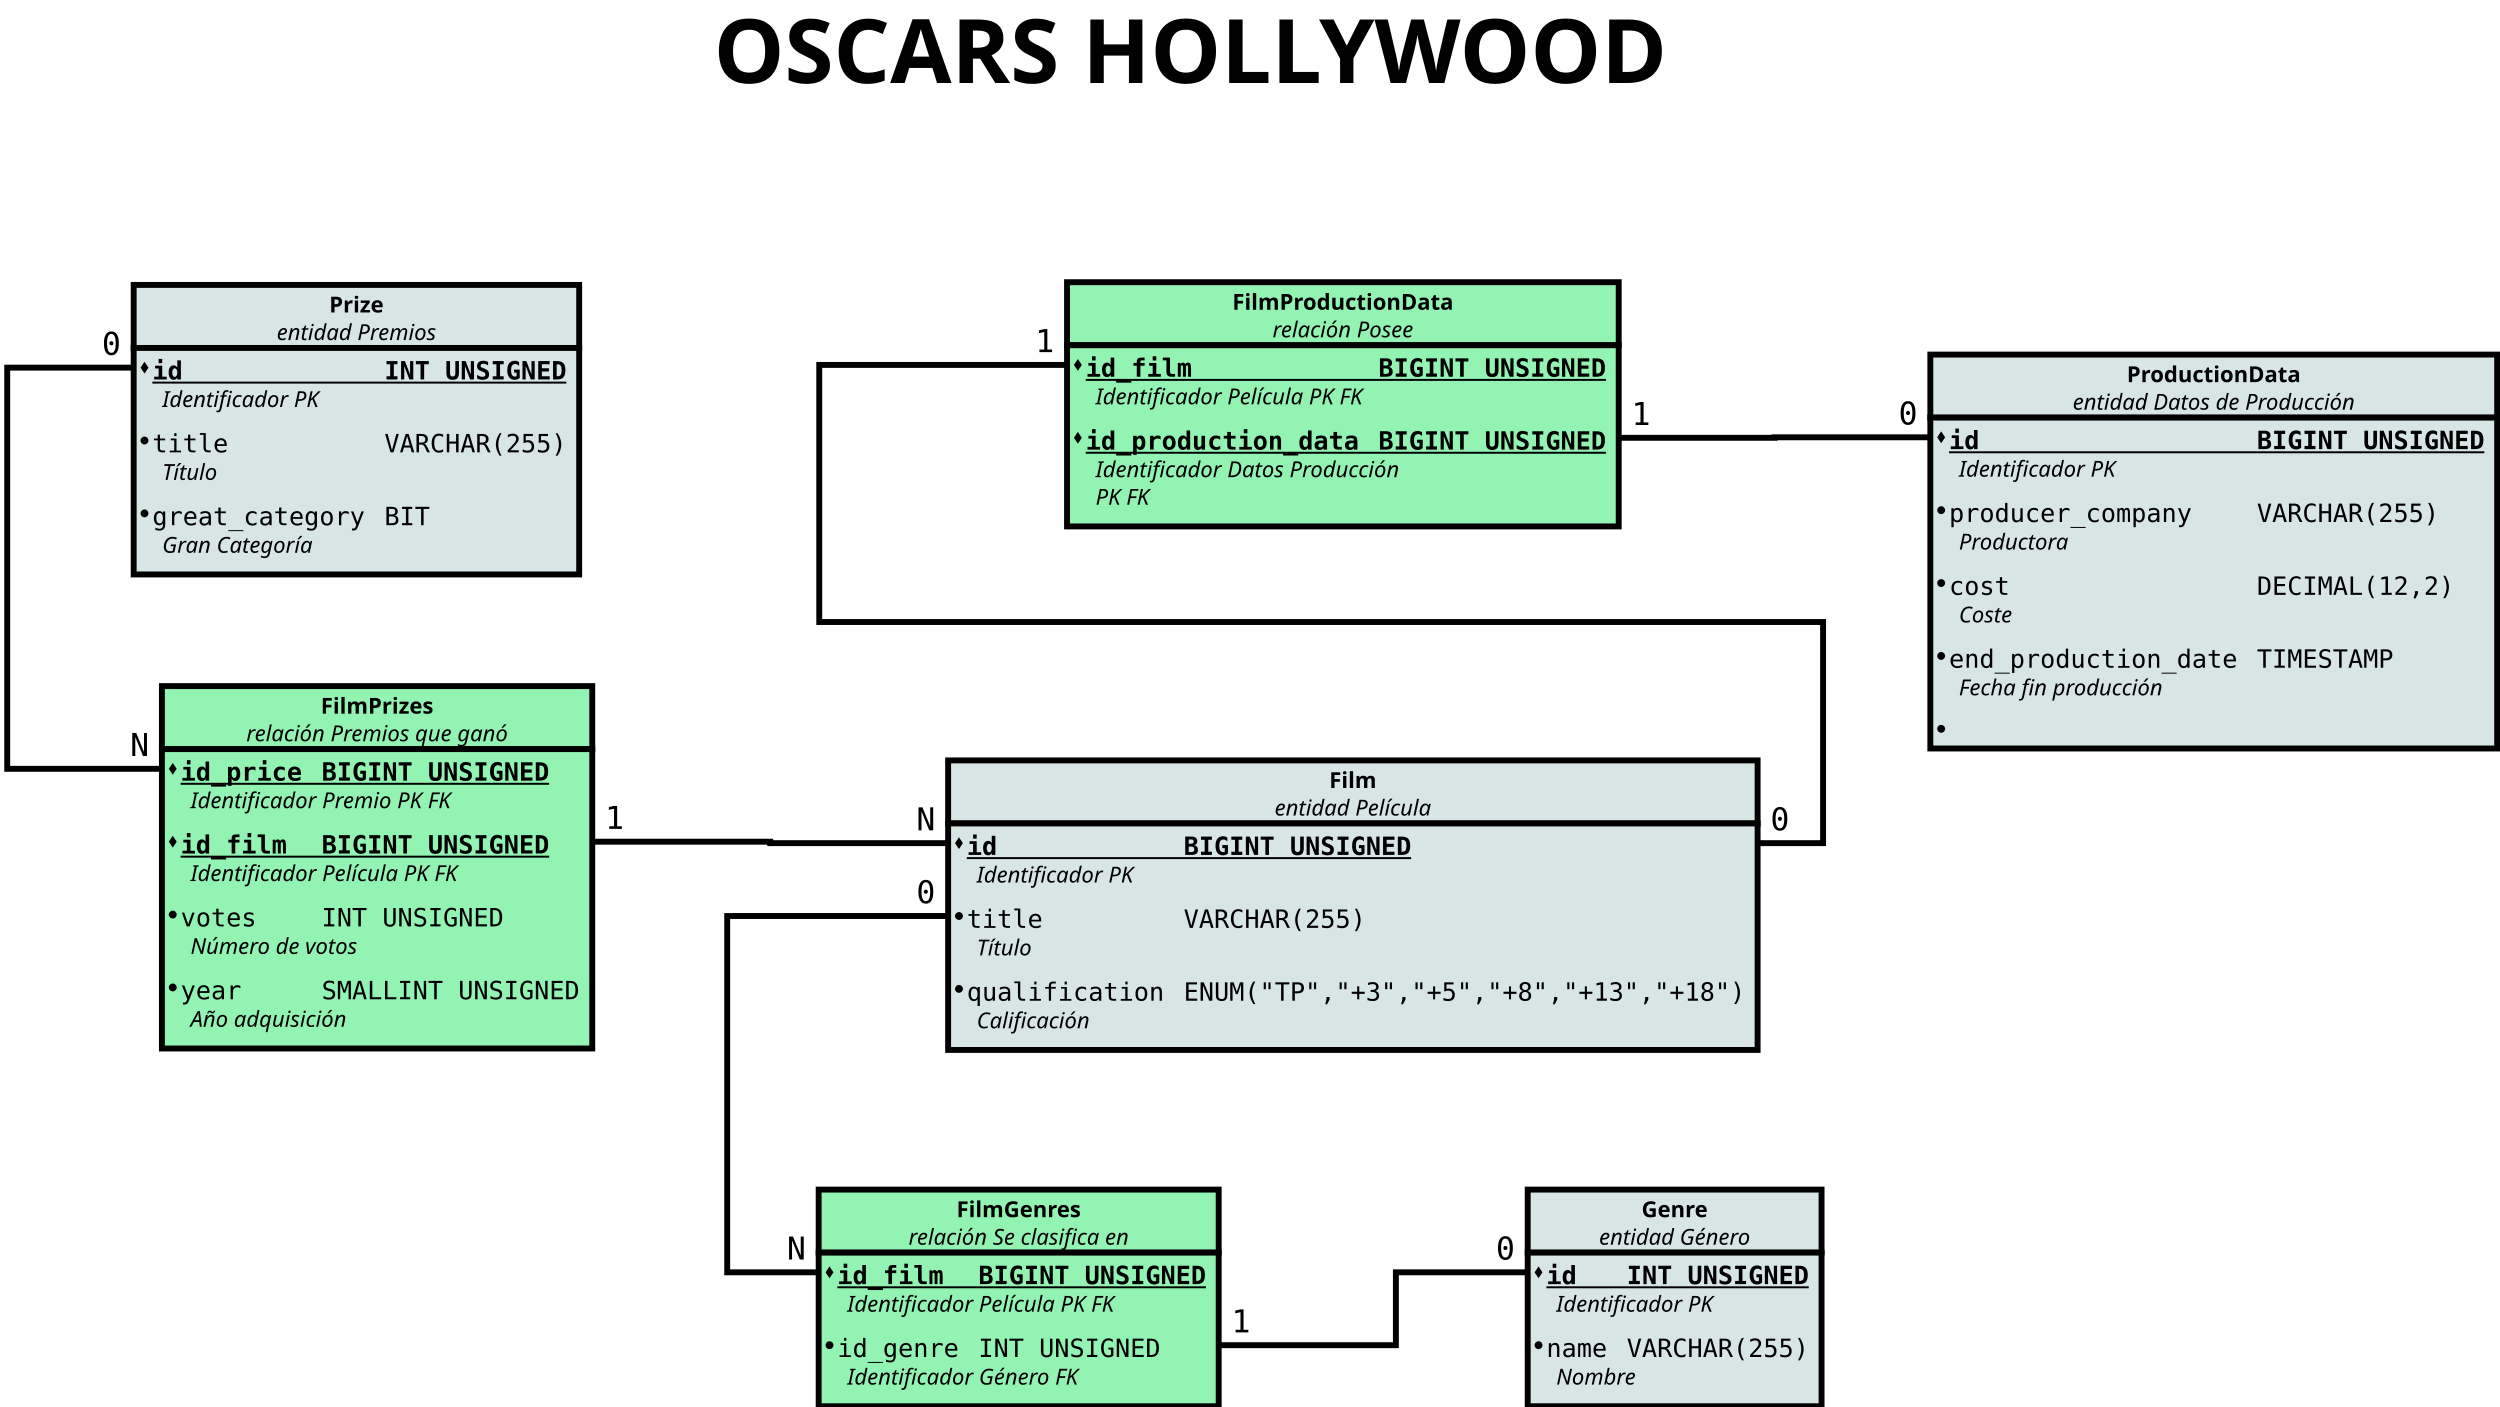
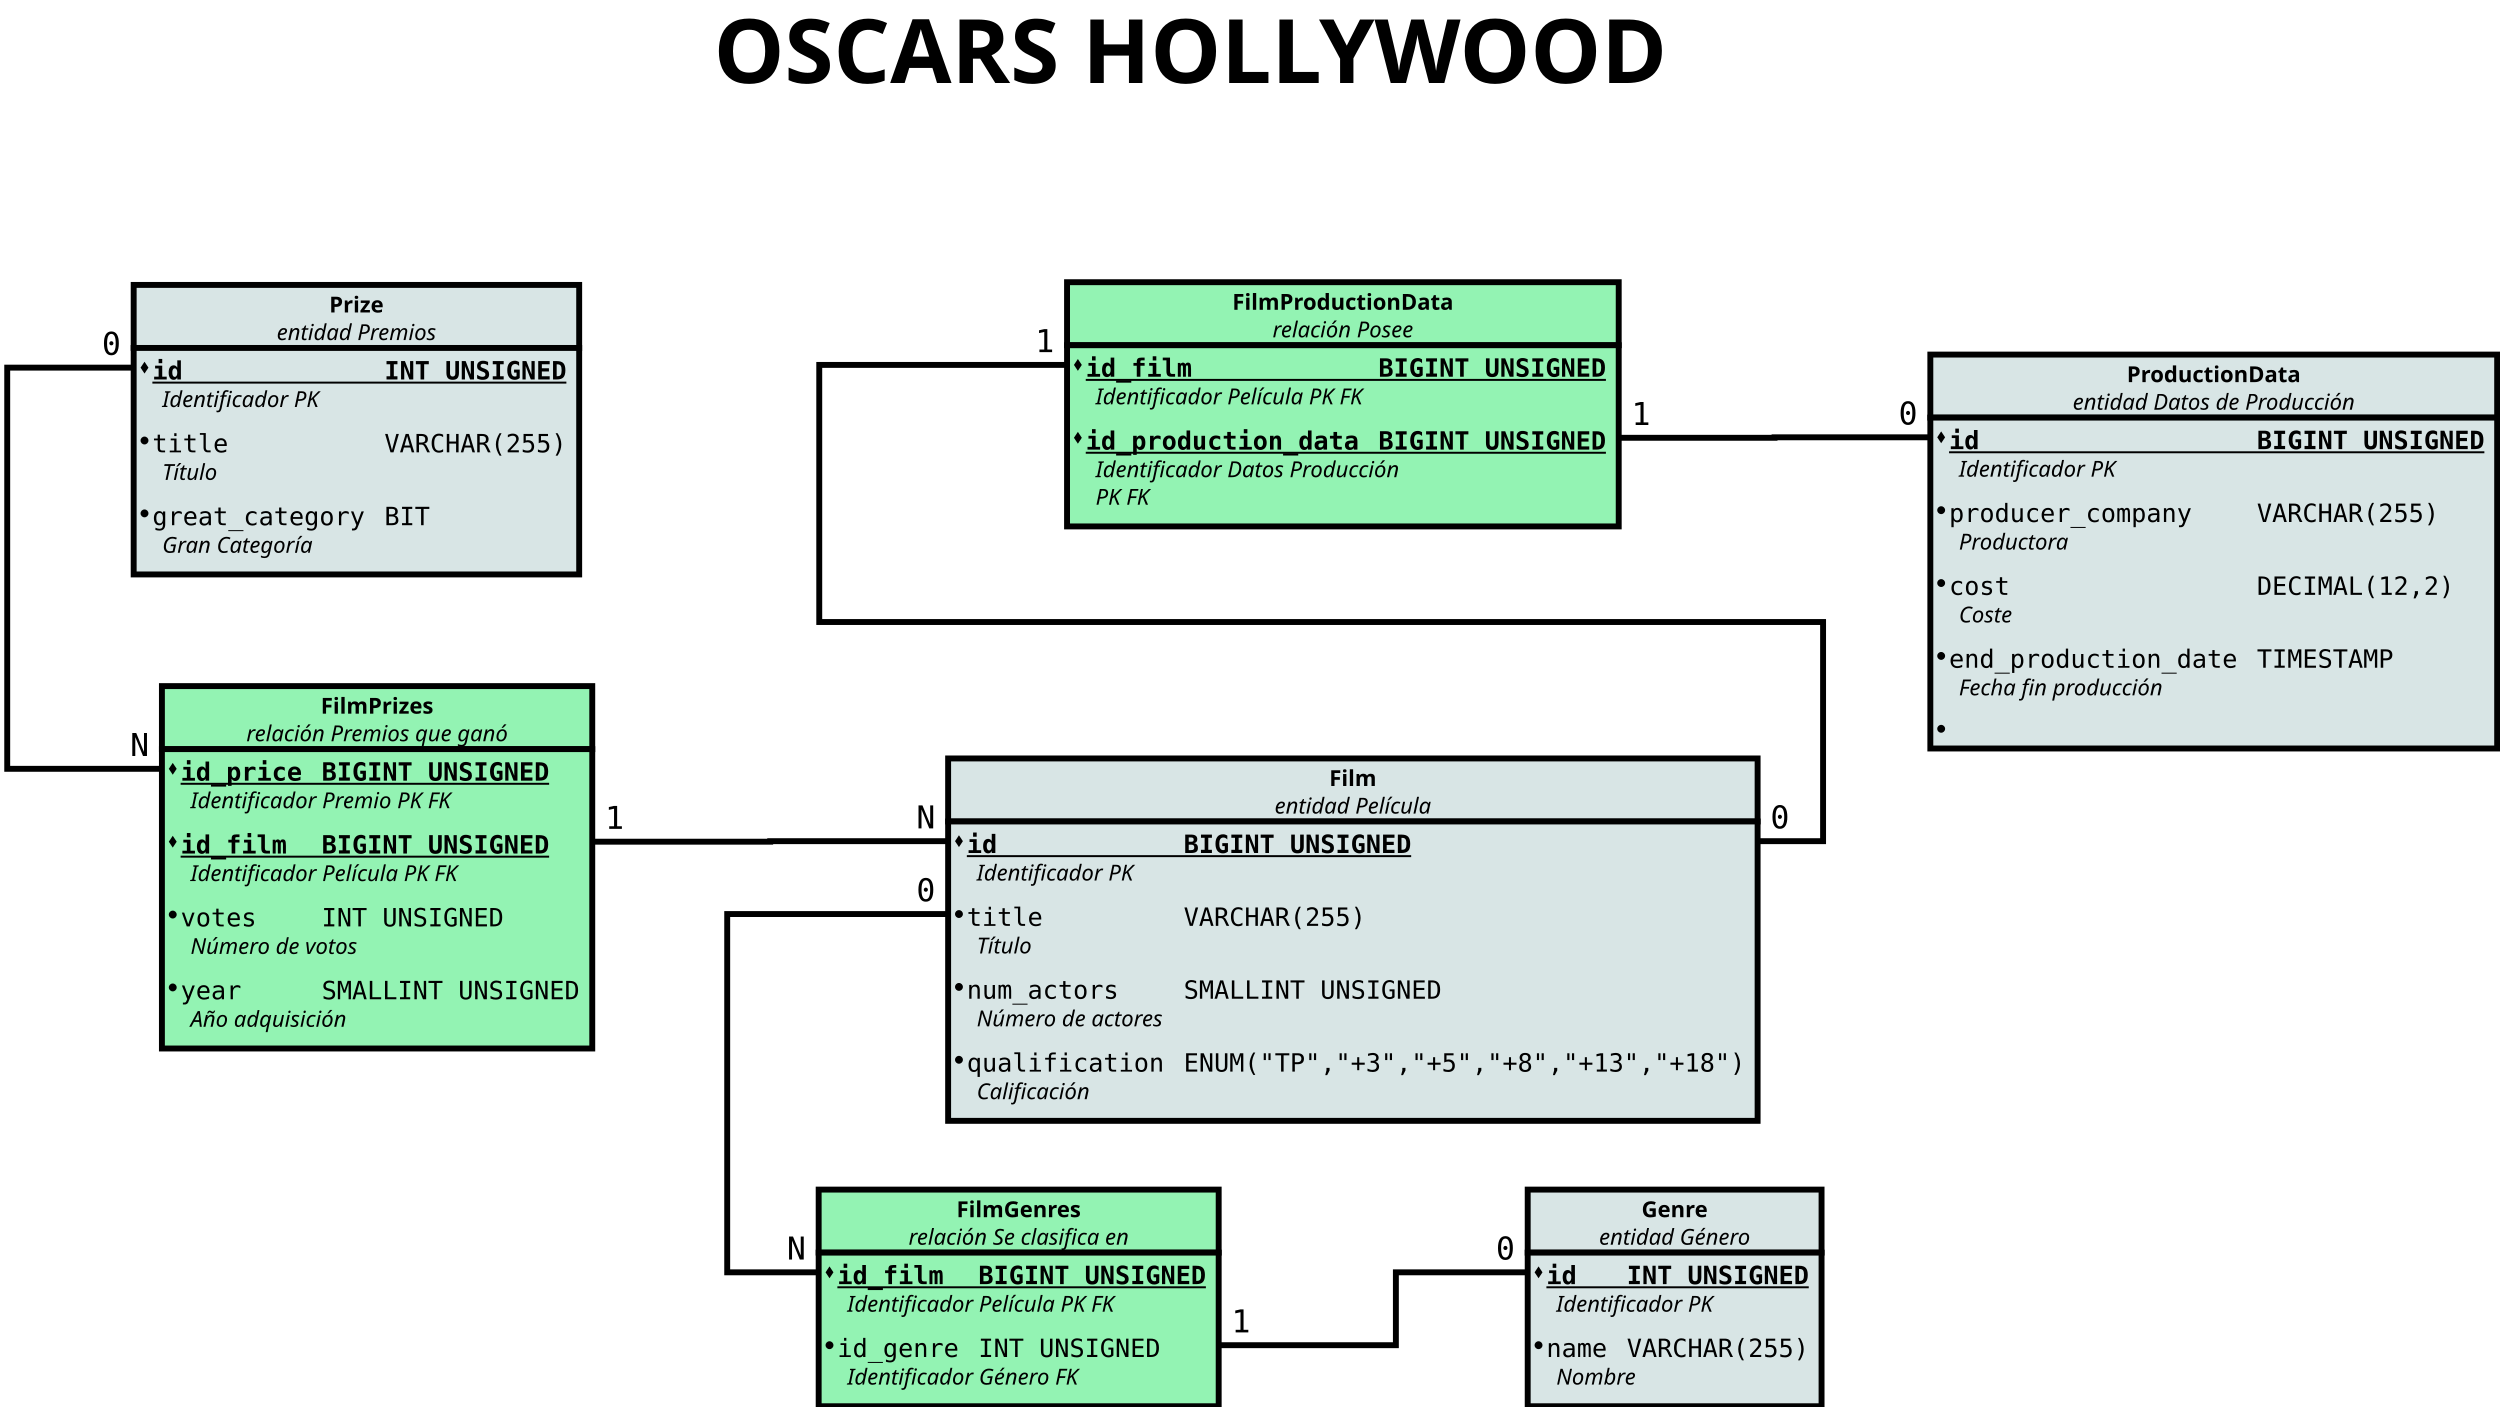
<svg xmlns="http://www.w3.org/2000/svg" width="64cm" height="36cm" viewBox="126 36 1266 714">
  <g id="Background">
    <g>
      <rect style="fill: #93f3b3; fill-opacity: 1; stroke-opacity: 1; stroke-width: 3; stroke: #000000" x="206.542" y="384.356" width="218.5" height="32" />
      <text font-size="11.2" style="fill: #000000; fill-opacity: 1; stroke: none;text-anchor:middle;font-family:sans-serif;font-style:normal;font-weight:700" x="315.792" y="398.356">FilmPrizes</text>
      <text font-size="11.2" style="fill: #000000; fill-opacity: 1; stroke: none;text-anchor:middle;font-family:sans-serif;font-style:italic;font-weight:normal" x="315.792" y="412.356">relación Premios que ganó</text>
      <rect style="fill: #93f3b3; fill-opacity: 1; stroke-opacity: 1; stroke-width: 3; stroke: #000000" x="206.542" y="416.356" width="218.5" height="152" />
      <polygon style="fill: #000000; fill-opacity: 1; stroke: none" fill-rule="evenodd" points="210.042,426.356 212.042,429.356 214.042,426.356 212.042,423.356 " />
      <text font-size="12.8" style="fill: #000000; fill-opacity: 1; stroke: none;text-anchor:start;font-family:monospace;font-style:normal;font-weight:700" x="216.042" y="432.356">id_price</text>
      <text font-size="12.8" style="fill: #000000; fill-opacity: 1; stroke: none;text-anchor:start;font-family:monospace;font-style:normal;font-weight:700" x="287.642" y="432.356">BIGINT UNSIGNED</text>
      <line style="fill: none; stroke-opacity: 1; stroke-width: 1; stroke: #000000" x1="216.042" y1="433.956" x2="403.142" y2="433.956" />
      <text font-size="11.2" style="fill: #000000; fill-opacity: 1; stroke: none;text-anchor:start;font-family:sans-serif;font-style:italic;font-weight:normal" x="221.042" y="446.356">Identificador Premio         PK FK</text>
      <polygon style="fill: #000000; fill-opacity: 1; stroke: none" fill-rule="evenodd" points="210.042,463.356 212.042,466.356 214.042,463.356 212.042,460.356 " />
      <text font-size="12.8" style="fill: #000000; fill-opacity: 1; stroke: none;text-anchor:start;font-family:monospace;font-style:normal;font-weight:700" x="216.042" y="469.356">id_film</text>
      <text font-size="12.8" style="fill: #000000; fill-opacity: 1; stroke: none;text-anchor:start;font-family:monospace;font-style:normal;font-weight:700" x="287.642" y="469.356">BIGINT UNSIGNED</text>
      <line style="fill: none; stroke-opacity: 1; stroke-width: 1; stroke: #000000" x1="216.042" y1="470.956" x2="403.142" y2="470.956" />
      <text font-size="11.2" style="fill: #000000; fill-opacity: 1; stroke: none;text-anchor:start;font-family:sans-serif;font-style:italic;font-weight:normal" x="221.042" y="483.356">Identificador Película        PK FK</text>
      <ellipse style="fill: #000000; fill-opacity: 1; stroke: none" cx="212.042" cy="500.356" rx="2" ry="2" />
      <text font-size="12.8" style="fill: #000000; fill-opacity: 1; stroke: none;text-anchor:start;font-family:monospace;font-style:normal;font-weight:normal" x="216.042" y="506.356">votes</text>
      <text font-size="12.8" style="fill: #000000; fill-opacity: 1; stroke: none;text-anchor:start;font-family:monospace;font-style:normal;font-weight:normal" x="287.642" y="506.356">INT UNSIGNED</text>
      <text font-size="11.2" style="fill: #000000; fill-opacity: 1; stroke: none;text-anchor:start;font-family:sans-serif;font-style:italic;font-weight:normal" x="221.042" y="520.356">Número de votos</text>
      <ellipse style="fill: #000000; fill-opacity: 1; stroke: none" cx="212.042" cy="537.356" rx="2" ry="2" />
      <text font-size="12.8" style="fill: #000000; fill-opacity: 1; stroke: none;text-anchor:start;font-family:monospace;font-style:normal;font-weight:normal" x="216.042" y="543.356">year</text>
      <text font-size="12.8" style="fill: #000000; fill-opacity: 1; stroke: none;text-anchor:start;font-family:monospace;font-style:normal;font-weight:normal" x="287.642" y="543.356">SMALLINT UNSIGNED</text>
      <text font-size="11.2" style="fill: #000000; fill-opacity: 1; stroke: none;text-anchor:start;font-family:sans-serif;font-style:italic;font-weight:normal" x="221.042" y="557.356">Año adquisición</text>
    </g>
    <g>
-       <rect style="fill: #d8e5e5; fill-opacity: 1; stroke-opacity: 1; stroke-width: 3; stroke: #000000" x="605.73" y="422.09" width="411" height="32" />
-       <text font-size="11.2" style="fill: #000000; fill-opacity: 1; stroke: none;text-anchor:middle;font-family:sans-serif;font-style:normal;font-weight:700" x="811.23" y="436.09">Film</text>
-       <text font-size="11.2" style="fill: #000000; fill-opacity: 1; stroke: none;text-anchor:middle;font-family:sans-serif;font-style:italic;font-weight:normal" x="811.23" y="450.09">entidad Película</text>
-       <rect style="fill: #d8e5e5; fill-opacity: 1; stroke-opacity: 1; stroke-width: 3; stroke: #000000" x="605.73" y="454.09" width="411" height="115" />
-       <polygon style="fill: #000000; fill-opacity: 1; stroke: none" fill-rule="evenodd" points="609.23,464.09 611.23,467.09 613.23,464.09 611.23,461.09 " />
-       <text font-size="12.8" style="fill: #000000; fill-opacity: 1; stroke: none;text-anchor:start;font-family:monospace;font-style:normal;font-weight:700" x="615.23" y="470.09">id</text>
-       <text font-size="12.8" style="fill: #000000; fill-opacity: 1; stroke: none;text-anchor:start;font-family:monospace;font-style:normal;font-weight:700" x="725.33" y="470.09">BIGINT UNSIGNED</text>
-       <line style="fill: none; stroke-opacity: 1; stroke-width: 1; stroke: #000000" x1="615.23" y1="471.69" x2="840.83" y2="471.69" />
-       <text font-size="11.2" style="fill: #000000; fill-opacity: 1; stroke: none;text-anchor:start;font-family:sans-serif;font-style:italic;font-weight:normal" x="620.23" y="484.09">Identificador          PK</text>
-       <ellipse style="fill: #000000; fill-opacity: 1; stroke: none" cx="611.23" cy="501.09" rx="2" ry="2" />
-       <text font-size="12.8" style="fill: #000000; fill-opacity: 1; stroke: none;text-anchor:start;font-family:monospace;font-style:normal;font-weight:normal" x="615.23" y="507.09">title</text>
-       <text font-size="12.8" style="fill: #000000; fill-opacity: 1; stroke: none;text-anchor:start;font-family:monospace;font-style:normal;font-weight:normal" x="725.33" y="507.09">VARCHAR(255)</text>
-       <text font-size="11.2" style="fill: #000000; fill-opacity: 1; stroke: none;text-anchor:start;font-family:sans-serif;font-style:italic;font-weight:normal" x="620.23" y="521.09">Título</text>
-       <ellipse style="fill: #000000; fill-opacity: 1; stroke: none" cx="611.23" cy="538.09" rx="2" ry="2" />
-       <text font-size="12.8" style="fill: #000000; fill-opacity: 1; stroke: none;text-anchor:start;font-family:monospace;font-style:normal;font-weight:normal" x="615.23" y="544.09">qualification</text>
-       <text font-size="12.8" style="fill: #000000; fill-opacity: 1; stroke: none;text-anchor:start;font-family:monospace;font-style:normal;font-weight:normal" x="725.33" y="544.09">ENUM("TP","+3","+5","+8","+13","+18")</text>
-       <text font-size="11.2" style="fill: #000000; fill-opacity: 1; stroke: none;text-anchor:start;font-family:sans-serif;font-style:italic;font-weight:normal" x="620.23" y="558.09">Calificación</text>
+       <rect style="fill: #d8e5e5; fill-opacity: 1; stroke-opacity: 1; stroke-width: 3; stroke: #000000" x="605.73" y="421.09" width="411" height="32" />
+       <text font-size="11.2" style="fill: #000000; fill-opacity: 1; stroke: none;text-anchor:middle;font-family:sans-serif;font-style:normal;font-weight:700" x="811.23" y="435.09">Film</text>
+       <text font-size="11.2" style="fill: #000000; fill-opacity: 1; stroke: none;text-anchor:middle;font-family:sans-serif;font-style:italic;font-weight:normal" x="811.23" y="449.09">entidad Película</text>
+       <rect style="fill: #d8e5e5; fill-opacity: 1; stroke-opacity: 1; stroke-width: 3; stroke: #000000" x="605.73" y="453.09" width="411" height="152" />
+       <polygon style="fill: #000000; fill-opacity: 1; stroke: none" fill-rule="evenodd" points="609.23,463.09 611.23,466.09 613.23,463.09 611.23,460.09 " />
+       <text font-size="12.8" style="fill: #000000; fill-opacity: 1; stroke: none;text-anchor:start;font-family:monospace;font-style:normal;font-weight:700" x="615.23" y="469.09">id</text>
+       <text font-size="12.8" style="fill: #000000; fill-opacity: 1; stroke: none;text-anchor:start;font-family:monospace;font-style:normal;font-weight:700" x="725.33" y="469.09">BIGINT UNSIGNED</text>
+       <line style="fill: none; stroke-opacity: 1; stroke-width: 1; stroke: #000000" x1="615.23" y1="470.69" x2="840.83" y2="470.69" />
+       <text font-size="11.2" style="fill: #000000; fill-opacity: 1; stroke: none;text-anchor:start;font-family:sans-serif;font-style:italic;font-weight:normal" x="620.23" y="483.09">Identificador          PK</text>
+       <ellipse style="fill: #000000; fill-opacity: 1; stroke: none" cx="611.23" cy="500.09" rx="2" ry="2" />
+       <text font-size="12.8" style="fill: #000000; fill-opacity: 1; stroke: none;text-anchor:start;font-family:monospace;font-style:normal;font-weight:normal" x="615.23" y="506.09">title</text>
+       <text font-size="12.8" style="fill: #000000; fill-opacity: 1; stroke: none;text-anchor:start;font-family:monospace;font-style:normal;font-weight:normal" x="725.33" y="506.09">VARCHAR(255)</text>
+       <text font-size="11.2" style="fill: #000000; fill-opacity: 1; stroke: none;text-anchor:start;font-family:sans-serif;font-style:italic;font-weight:normal" x="620.23" y="520.09">Título</text>
+       <ellipse style="fill: #000000; fill-opacity: 1; stroke: none" cx="611.23" cy="537.09" rx="2" ry="2" />
+       <text font-size="12.8" style="fill: #000000; fill-opacity: 1; stroke: none;text-anchor:start;font-family:monospace;font-style:normal;font-weight:normal" x="615.23" y="543.09">num_actors</text>
+       <text font-size="12.8" style="fill: #000000; fill-opacity: 1; stroke: none;text-anchor:start;font-family:monospace;font-style:normal;font-weight:normal" x="725.33" y="543.09">SMALLINT UNSIGNED</text>
+       <text font-size="11.2" style="fill: #000000; fill-opacity: 1; stroke: none;text-anchor:start;font-family:sans-serif;font-style:italic;font-weight:normal" x="620.23" y="557.09">Número de actores</text>
+       <ellipse style="fill: #000000; fill-opacity: 1; stroke: none" cx="611.23" cy="574.09" rx="2" ry="2" />
+       <text font-size="12.8" style="fill: #000000; fill-opacity: 1; stroke: none;text-anchor:start;font-family:monospace;font-style:normal;font-weight:normal" x="615.23" y="580.09">qualification</text>
+       <text font-size="12.8" style="fill: #000000; fill-opacity: 1; stroke: none;text-anchor:start;font-family:monospace;font-style:normal;font-weight:normal" x="725.33" y="580.09">ENUM("TP","+3","+5","+8","+13","+18")</text>
+       <text font-size="11.2" style="fill: #000000; fill-opacity: 1; stroke: none;text-anchor:start;font-family:sans-serif;font-style:italic;font-weight:normal" x="620.23" y="594.09">Calificación</text>
    </g>
    <text font-size="45.156" style="fill: #000000; fill-opacity: 1; stroke: none;text-anchor:start;font-family:sans-serif;font-style:normal;font-weight:700" x="486.706" y="78.148">
      <tspan x="486.706" y="78.148">OSCARS HOLLYWOOD</tspan>
    </text>
    <g>
      <rect style="fill: #d8e5e5; fill-opacity: 1; stroke-opacity: 1; stroke-width: 3; stroke: #000000" x="1104.43" y="216.034" width="287.8" height="32" />
      <text font-size="11.2" style="fill: #000000; fill-opacity: 1; stroke: none;text-anchor:middle;font-family:sans-serif;font-style:normal;font-weight:700" x="1248.33" y="230.034">ProductionData</text>
      <text font-size="11.2" style="fill: #000000; fill-opacity: 1; stroke: none;text-anchor:middle;font-family:sans-serif;font-style:italic;font-weight:normal" x="1248.33" y="244.034">entidad Datos de Producción</text>
      <rect style="fill: #d8e5e5; fill-opacity: 1; stroke-opacity: 1; stroke-width: 3; stroke: #000000" x="1104.43" y="248.034" width="287.8" height="168" />
      <polygon style="fill: #000000; fill-opacity: 1; stroke: none" fill-rule="evenodd" points="1107.93,258.034 1109.93,261.034 1111.93,258.034 1109.93,255.034 " />
      <text font-size="12.8" style="fill: #000000; fill-opacity: 1; stroke: none;text-anchor:start;font-family:monospace;font-style:normal;font-weight:700" x="1113.93" y="264.034">id</text>
      <text font-size="12.8" style="fill: #000000; fill-opacity: 1; stroke: none;text-anchor:start;font-family:monospace;font-style:normal;font-weight:700" x="1270.23" y="264.034">BIGINT UNSIGNED</text>
      <line style="fill: none; stroke-opacity: 1; stroke-width: 1; stroke: #000000" x1="1113.93" y1="265.634" x2="1385.73" y2="265.634" />
      <text font-size="11.2" style="fill: #000000; fill-opacity: 1; stroke: none;text-anchor:start;font-family:sans-serif;font-style:italic;font-weight:normal" x="1118.93" y="278.034">Identificador                     PK</text>
      <ellipse style="fill: #000000; fill-opacity: 1; stroke: none" cx="1109.93" cy="295.034" rx="2" ry="2" />
      <text font-size="12.8" style="fill: #000000; fill-opacity: 1; stroke: none;text-anchor:start;font-family:monospace;font-style:normal;font-weight:normal" x="1113.93" y="301.034">producer_company</text>
      <text font-size="12.8" style="fill: #000000; fill-opacity: 1; stroke: none;text-anchor:start;font-family:monospace;font-style:normal;font-weight:normal" x="1270.23" y="301.034">VARCHAR(255)</text>
      <text font-size="11.2" style="fill: #000000; fill-opacity: 1; stroke: none;text-anchor:start;font-family:sans-serif;font-style:italic;font-weight:normal" x="1118.93" y="315.034">Productora</text>
      <ellipse style="fill: #000000; fill-opacity: 1; stroke: none" cx="1109.93" cy="332.034" rx="2" ry="2" />
      <text font-size="12.8" style="fill: #000000; fill-opacity: 1; stroke: none;text-anchor:start;font-family:monospace;font-style:normal;font-weight:normal" x="1113.93" y="338.034">cost</text>
      <text font-size="12.8" style="fill: #000000; fill-opacity: 1; stroke: none;text-anchor:start;font-family:monospace;font-style:normal;font-weight:normal" x="1270.23" y="338.034">DECIMAL(12,2)</text>
      <text font-size="11.2" style="fill: #000000; fill-opacity: 1; stroke: none;text-anchor:start;font-family:sans-serif;font-style:italic;font-weight:normal" x="1118.93" y="352.034">Coste</text>
      <ellipse style="fill: #000000; fill-opacity: 1; stroke: none" cx="1109.93" cy="369.034" rx="2" ry="2" />
      <text font-size="12.8" style="fill: #000000; fill-opacity: 1; stroke: none;text-anchor:start;font-family:monospace;font-style:normal;font-weight:normal" x="1113.93" y="375.034">end_production_date</text>
      <text font-size="12.8" style="fill: #000000; fill-opacity: 1; stroke: none;text-anchor:start;font-family:monospace;font-style:normal;font-weight:normal" x="1270.23" y="375.034">TIMESTAMP</text>
      <text font-size="11.2" style="fill: #000000; fill-opacity: 1; stroke: none;text-anchor:start;font-family:sans-serif;font-style:italic;font-weight:normal" x="1118.93" y="389.034">Fecha fin producción</text>
      <ellipse style="fill: #000000; fill-opacity: 1; stroke: none" cx="1109.93" cy="406.034" rx="2" ry="2" />
    </g>
    <g>
      <rect style="fill: #93f3b3; fill-opacity: 1; stroke-opacity: 1; stroke-width: 3; stroke: #000000" x="666.108" y="179.281" width="280.1" height="32" />
      <text font-size="11.2" style="fill: #000000; fill-opacity: 1; stroke: none;text-anchor:middle;font-family:sans-serif;font-style:normal;font-weight:700" x="806.158" y="193.281">FilmProductionData</text>
      <text font-size="11.2" style="fill: #000000; fill-opacity: 1; stroke: none;text-anchor:middle;font-family:sans-serif;font-style:italic;font-weight:normal" x="806.158" y="207.281">relación Posee</text>
      <rect style="fill: #93f3b3; fill-opacity: 1; stroke-opacity: 1; stroke-width: 3; stroke: #000000" x="666.108" y="211.281" width="280.1" height="92" />
      <polygon style="fill: #000000; fill-opacity: 1; stroke: none" fill-rule="evenodd" points="669.608,221.281 671.608,224.281 673.608,221.281 671.608,218.281 " />
      <text font-size="12.8" style="fill: #000000; fill-opacity: 1; stroke: none;text-anchor:start;font-family:monospace;font-style:normal;font-weight:700" x="675.608" y="227.281">id_film</text>
      <text font-size="12.8" style="fill: #000000; fill-opacity: 1; stroke: none;text-anchor:start;font-family:monospace;font-style:normal;font-weight:700" x="824.208" y="227.281">BIGINT UNSIGNED</text>
      <line style="fill: none; stroke-opacity: 1; stroke-width: 1; stroke: #000000" x1="675.608" y1="228.881" x2="939.708" y2="228.881" />
      <text font-size="11.2" style="fill: #000000; fill-opacity: 1; stroke: none;text-anchor:start;font-family:sans-serif;font-style:italic;font-weight:normal" x="680.608" y="241.281">Identificador Película          PK FK</text>
      <polygon style="fill: #000000; fill-opacity: 1; stroke: none" fill-rule="evenodd" points="669.608,258.281 671.608,261.281 673.608,258.281 671.608,255.281 " />
      <text font-size="12.8" style="fill: #000000; fill-opacity: 1; stroke: none;text-anchor:start;font-family:monospace;font-style:normal;font-weight:700" x="675.608" y="264.281">id_production_data</text>
      <text font-size="12.8" style="fill: #000000; fill-opacity: 1; stroke: none;text-anchor:start;font-family:monospace;font-style:normal;font-weight:700" x="824.208" y="264.281">BIGINT UNSIGNED</text>
      <line style="fill: none; stroke-opacity: 1; stroke-width: 1; stroke: #000000" x1="675.608" y1="265.881" x2="939.708" y2="265.881" />
      <text font-size="11.2" style="fill: #000000; fill-opacity: 1; stroke: none;text-anchor:start;font-family:sans-serif;font-style:italic;font-weight:normal" x="680.608" y="278.281">Identificador Datos Producción         </text>
      <text font-size="11.2" style="fill: #000000; fill-opacity: 1; stroke: none;text-anchor:start;font-family:sans-serif;font-style:italic;font-weight:normal" x="680.608" y="292.281">PK FK</text>
    </g>
    <g>
-       <polyline style="fill: none; stroke-opacity: 1; stroke-width: 3; stroke: #000000" points="1016.73,464.09 1049.97,464.09 1049.97,351.818 540.296,351.818 540.296,221.281 666.108,221.281 " />
-       <text font-size="16" style="fill: #000000; fill-opacity: 1; stroke: none;text-anchor:start;font-family:monospace;font-style:normal;font-weight:normal" x="1023.23" y="457.59">0</text>
-       <text font-size="16" style="fill: #000000; fill-opacity: 1; stroke: none;text-anchor:end;font-family:monospace;font-style:normal;font-weight:normal" x="659.608" y="214.781">1</text>
+       <polyline style="fill: none; stroke-opacity: 1; stroke-width: 3; stroke: #000000" points="1016.73,463.09 1049.97,463.09 1049.97,351.818 540.296,351.818 540.296,221.28 666.108,221.28 " />
+       <text font-size="16" style="fill: #000000; fill-opacity: 1; stroke: none;text-anchor:start;font-family:monospace;font-style:normal;font-weight:normal" x="1023.23" y="456.59">0</text>
+       <text font-size="16" style="fill: #000000; fill-opacity: 1; stroke: none;text-anchor:end;font-family:monospace;font-style:normal;font-weight:normal" x="659.608" y="214.78">1</text>
    </g>
    <g>
      <polyline style="fill: none; stroke-opacity: 1; stroke-width: 3; stroke: #000000" points="946.208,258.281 1025.32,258.281 1025.32,258.034 1104.43,258.034 " />
      <text font-size="16" style="fill: #000000; fill-opacity: 1; stroke: none;text-anchor:start;font-family:monospace;font-style:normal;font-weight:normal" x="952.708" y="251.781">1</text>
      <text font-size="16" style="fill: #000000; fill-opacity: 1; stroke: none;text-anchor:end;font-family:monospace;font-style:normal;font-weight:normal" x="1097.93" y="251.534">0</text>
    </g>
    <g>
      <rect style="fill: #d8e5e5; fill-opacity: 1; stroke-opacity: 1; stroke-width: 3; stroke: #000000" x="192.204" y="180.663" width="226.2" height="32" />
      <text font-size="11.2" style="fill: #000000; fill-opacity: 1; stroke: none;text-anchor:middle;font-family:sans-serif;font-style:normal;font-weight:700" x="305.304" y="194.663">Prize</text>
      <text font-size="11.2" style="fill: #000000; fill-opacity: 1; stroke: none;text-anchor:middle;font-family:sans-serif;font-style:italic;font-weight:normal" x="305.304" y="208.663">entidad Premios</text>
      <rect style="fill: #d8e5e5; fill-opacity: 1; stroke-opacity: 1; stroke-width: 3; stroke: #000000" x="192.204" y="212.663" width="226.2" height="115" />
      <polygon style="fill: #000000; fill-opacity: 1; stroke: none" fill-rule="evenodd" points="195.704,222.663 197.704,225.663 199.704,222.663 197.704,219.663 " />
      <text font-size="12.8" style="fill: #000000; fill-opacity: 1; stroke: none;text-anchor:start;font-family:monospace;font-style:normal;font-weight:700" x="201.704" y="228.663">id</text>
      <text font-size="12.8" style="fill: #000000; fill-opacity: 1; stroke: none;text-anchor:start;font-family:monospace;font-style:normal;font-weight:700" x="319.504" y="228.663">INT UNSIGNED</text>
      <line style="fill: none; stroke-opacity: 1; stroke-width: 1; stroke: #000000" x1="201.704" y1="230.263" x2="411.904" y2="230.263" />
      <text font-size="11.2" style="fill: #000000; fill-opacity: 1; stroke: none;text-anchor:start;font-family:sans-serif;font-style:italic;font-weight:normal" x="206.704" y="242.663">Identificador              PK</text>
      <ellipse style="fill: #000000; fill-opacity: 1; stroke: none" cx="197.704" cy="259.663" rx="2" ry="2" />
      <text font-size="12.8" style="fill: #000000; fill-opacity: 1; stroke: none;text-anchor:start;font-family:monospace;font-style:normal;font-weight:normal" x="201.704" y="265.663">title</text>
      <text font-size="12.8" style="fill: #000000; fill-opacity: 1; stroke: none;text-anchor:start;font-family:monospace;font-style:normal;font-weight:normal" x="319.504" y="265.663">VARCHAR(255)</text>
      <text font-size="11.2" style="fill: #000000; fill-opacity: 1; stroke: none;text-anchor:start;font-family:sans-serif;font-style:italic;font-weight:normal" x="206.704" y="279.663">Título</text>
      <ellipse style="fill: #000000; fill-opacity: 1; stroke: none" cx="197.704" cy="296.663" rx="2" ry="2" />
      <text font-size="12.8" style="fill: #000000; fill-opacity: 1; stroke: none;text-anchor:start;font-family:monospace;font-style:normal;font-weight:normal" x="201.704" y="302.663">great_category</text>
      <text font-size="12.8" style="fill: #000000; fill-opacity: 1; stroke: none;text-anchor:start;font-family:monospace;font-style:normal;font-weight:normal" x="319.504" y="302.663">BIT</text>
      <text font-size="11.2" style="fill: #000000; fill-opacity: 1; stroke: none;text-anchor:start;font-family:sans-serif;font-style:italic;font-weight:normal" x="206.704" y="316.663">Gran Categoría</text>
    </g>
    <g>
      <polyline style="fill: none; stroke-opacity: 1; stroke-width: 3; stroke: #000000" points="192.204,222.662 128,222.662 128,426.356 206.542,426.356 " />
      <text font-size="16" style="fill: #000000; fill-opacity: 1; stroke: none;text-anchor:end;font-family:monospace;font-style:normal;font-weight:normal" x="185.704" y="216.162">0</text>
      <text font-size="16" style="fill: #000000; fill-opacity: 1; stroke: none;text-anchor:end;font-family:monospace;font-style:normal;font-weight:normal" x="200.042" y="419.856">N</text>
    </g>
    <g>
-       <polyline style="fill: none; stroke-opacity: 1; stroke-width: 3; stroke: #000000" points="425.042,463.356 515.386,463.356 515.386,464.09 605.73,464.09 " />
+       <polyline style="fill: none; stroke-opacity: 1; stroke-width: 3; stroke: #000000" points="425.042,463.356 515.386,463.356 515.386,463.09 605.73,463.09 " />
      <text font-size="16" style="fill: #000000; fill-opacity: 1; stroke: none;text-anchor:start;font-family:monospace;font-style:normal;font-weight:normal" x="431.542" y="456.856">1</text>
-       <text font-size="16" style="fill: #000000; fill-opacity: 1; stroke: none;text-anchor:end;font-family:monospace;font-style:normal;font-weight:normal" x="599.23" y="457.59">N</text>
+       <text font-size="16" style="fill: #000000; fill-opacity: 1; stroke: none;text-anchor:end;font-family:monospace;font-style:normal;font-weight:normal" x="599.23" y="456.59">N</text>
    </g>
    <g>
      <rect style="fill: #d8e5e5; fill-opacity: 1; stroke-opacity: 1; stroke-width: 3; stroke: #000000" x="900" y="640" width="149.2" height="32" />
      <text font-size="11.2" style="fill: #000000; fill-opacity: 1; stroke: none;text-anchor:middle;font-family:sans-serif;font-style:normal;font-weight:700" x="974.6" y="654">Genre</text>
      <text font-size="11.2" style="fill: #000000; fill-opacity: 1; stroke: none;text-anchor:middle;font-family:sans-serif;font-style:italic;font-weight:normal" x="974.6" y="668">entidad Género</text>
      <rect style="fill: #d8e5e5; fill-opacity: 1; stroke-opacity: 1; stroke-width: 3; stroke: #000000" x="900" y="672" width="149.2" height="78" />
      <polygon style="fill: #000000; fill-opacity: 1; stroke: none" fill-rule="evenodd" points="903.5,682 905.5,685 907.5,682 905.5,679 " />
      <text font-size="12.8" style="fill: #000000; fill-opacity: 1; stroke: none;text-anchor:start;font-family:monospace;font-style:normal;font-weight:700" x="909.5" y="688">id</text>
      <text font-size="12.8" style="fill: #000000; fill-opacity: 1; stroke: none;text-anchor:start;font-family:monospace;font-style:normal;font-weight:700" x="950.3" y="688">INT UNSIGNED</text>
      <line style="fill: none; stroke-opacity: 1; stroke-width: 1; stroke: #000000" x1="909.5" y1="689.6" x2="1042.7" y2="689.6" />
      <text font-size="11.2" style="fill: #000000; fill-opacity: 1; stroke: none;text-anchor:start;font-family:sans-serif;font-style:italic;font-weight:normal" x="914.5" y="702">Identificador          PK</text>
      <ellipse style="fill: #000000; fill-opacity: 1; stroke: none" cx="905.5" cy="719" rx="2" ry="2" />
      <text font-size="12.8" style="fill: #000000; fill-opacity: 1; stroke: none;text-anchor:start;font-family:monospace;font-style:normal;font-weight:normal" x="909.5" y="725">name</text>
      <text font-size="12.8" style="fill: #000000; fill-opacity: 1; stroke: none;text-anchor:start;font-family:monospace;font-style:normal;font-weight:normal" x="950.3" y="725">VARCHAR(255)</text>
      <text font-size="11.2" style="fill: #000000; fill-opacity: 1; stroke: none;text-anchor:start;font-family:sans-serif;font-style:italic;font-weight:normal" x="914.5" y="739">Nombre</text>
    </g>
    <g>
      <rect style="fill: #93f3b3; fill-opacity: 1; stroke-opacity: 1; stroke-width: 3; stroke: #000000" x="540" y="640" width="203.1" height="32" />
      <text font-size="11.2" style="fill: #000000; fill-opacity: 1; stroke: none;text-anchor:middle;font-family:sans-serif;font-style:normal;font-weight:700" x="641.55" y="654">FilmGenres</text>
      <text font-size="11.2" style="fill: #000000; fill-opacity: 1; stroke: none;text-anchor:middle;font-family:sans-serif;font-style:italic;font-weight:normal" x="641.55" y="668">relación Se clasifica en</text>
      <rect style="fill: #93f3b3; fill-opacity: 1; stroke-opacity: 1; stroke-width: 3; stroke: #000000" x="540" y="672" width="203.1" height="78" />
      <polygon style="fill: #000000; fill-opacity: 1; stroke: none" fill-rule="evenodd" points="543.5,682 545.5,685 547.5,682 545.5,679 " />
      <text font-size="12.8" style="fill: #000000; fill-opacity: 1; stroke: none;text-anchor:start;font-family:monospace;font-style:normal;font-weight:700" x="549.5" y="688">id_film</text>
      <text font-size="12.8" style="fill: #000000; fill-opacity: 1; stroke: none;text-anchor:start;font-family:monospace;font-style:normal;font-weight:700" x="621.1" y="688">BIGINT UNSIGNED</text>
      <line style="fill: none; stroke-opacity: 1; stroke-width: 1; stroke: #000000" x1="549.5" y1="689.6" x2="736.6" y2="689.6" />
      <text font-size="11.2" style="fill: #000000; fill-opacity: 1; stroke: none;text-anchor:start;font-family:sans-serif;font-style:italic;font-weight:normal" x="554.5" y="702">Identificador Película        PK FK</text>
      <ellipse style="fill: #000000; fill-opacity: 1; stroke: none" cx="545.5" cy="719" rx="2" ry="2" />
      <text font-size="12.8" style="fill: #000000; fill-opacity: 1; stroke: none;text-anchor:start;font-family:monospace;font-style:normal;font-weight:normal" x="549.5" y="725">id_genre</text>
      <text font-size="12.8" style="fill: #000000; fill-opacity: 1; stroke: none;text-anchor:start;font-family:monospace;font-style:normal;font-weight:normal" x="621.1" y="725">INT UNSIGNED</text>
      <text font-size="11.2" style="fill: #000000; fill-opacity: 1; stroke: none;text-anchor:start;font-family:sans-serif;font-style:italic;font-weight:normal" x="554.5" y="739">Identificador Género         FK</text>
    </g>
    <g>
-       <polyline style="fill: none; stroke-opacity: 1; stroke-width: 3; stroke: #000000" points="540,682 493.56,682 493.56,501.09 605.73,501.09 " />
+       <polyline style="fill: none; stroke-opacity: 1; stroke-width: 3; stroke: #000000" points="540,682 493.56,682 493.56,500.09 605.73,500.09 " />
      <text font-size="16" style="fill: #000000; fill-opacity: 1; stroke: none;text-anchor:end;font-family:monospace;font-style:normal;font-weight:normal" x="533.5" y="675.5">N</text>
-       <text font-size="16" style="fill: #000000; fill-opacity: 1; stroke: none;text-anchor:end;font-family:monospace;font-style:normal;font-weight:normal" x="599.23" y="494.59">0</text>
+       <text font-size="16" style="fill: #000000; fill-opacity: 1; stroke: none;text-anchor:end;font-family:monospace;font-style:normal;font-weight:normal" x="599.23" y="493.59">0</text>
    </g>
    <g>
      <polyline style="fill: none; stroke-opacity: 1; stroke-width: 3; stroke: #000000" points="743.1,719 833.068,719 833.068,682 900,682 " />
      <text font-size="16" style="fill: #000000; fill-opacity: 1; stroke: none;text-anchor:start;font-family:monospace;font-style:normal;font-weight:normal" x="749.6" y="712.5">1</text>
      <text font-size="16" style="fill: #000000; fill-opacity: 1; stroke: none;text-anchor:end;font-family:monospace;font-style:normal;font-weight:normal" x="893.5" y="675.5">0</text>
    </g>
  </g>
</svg>
